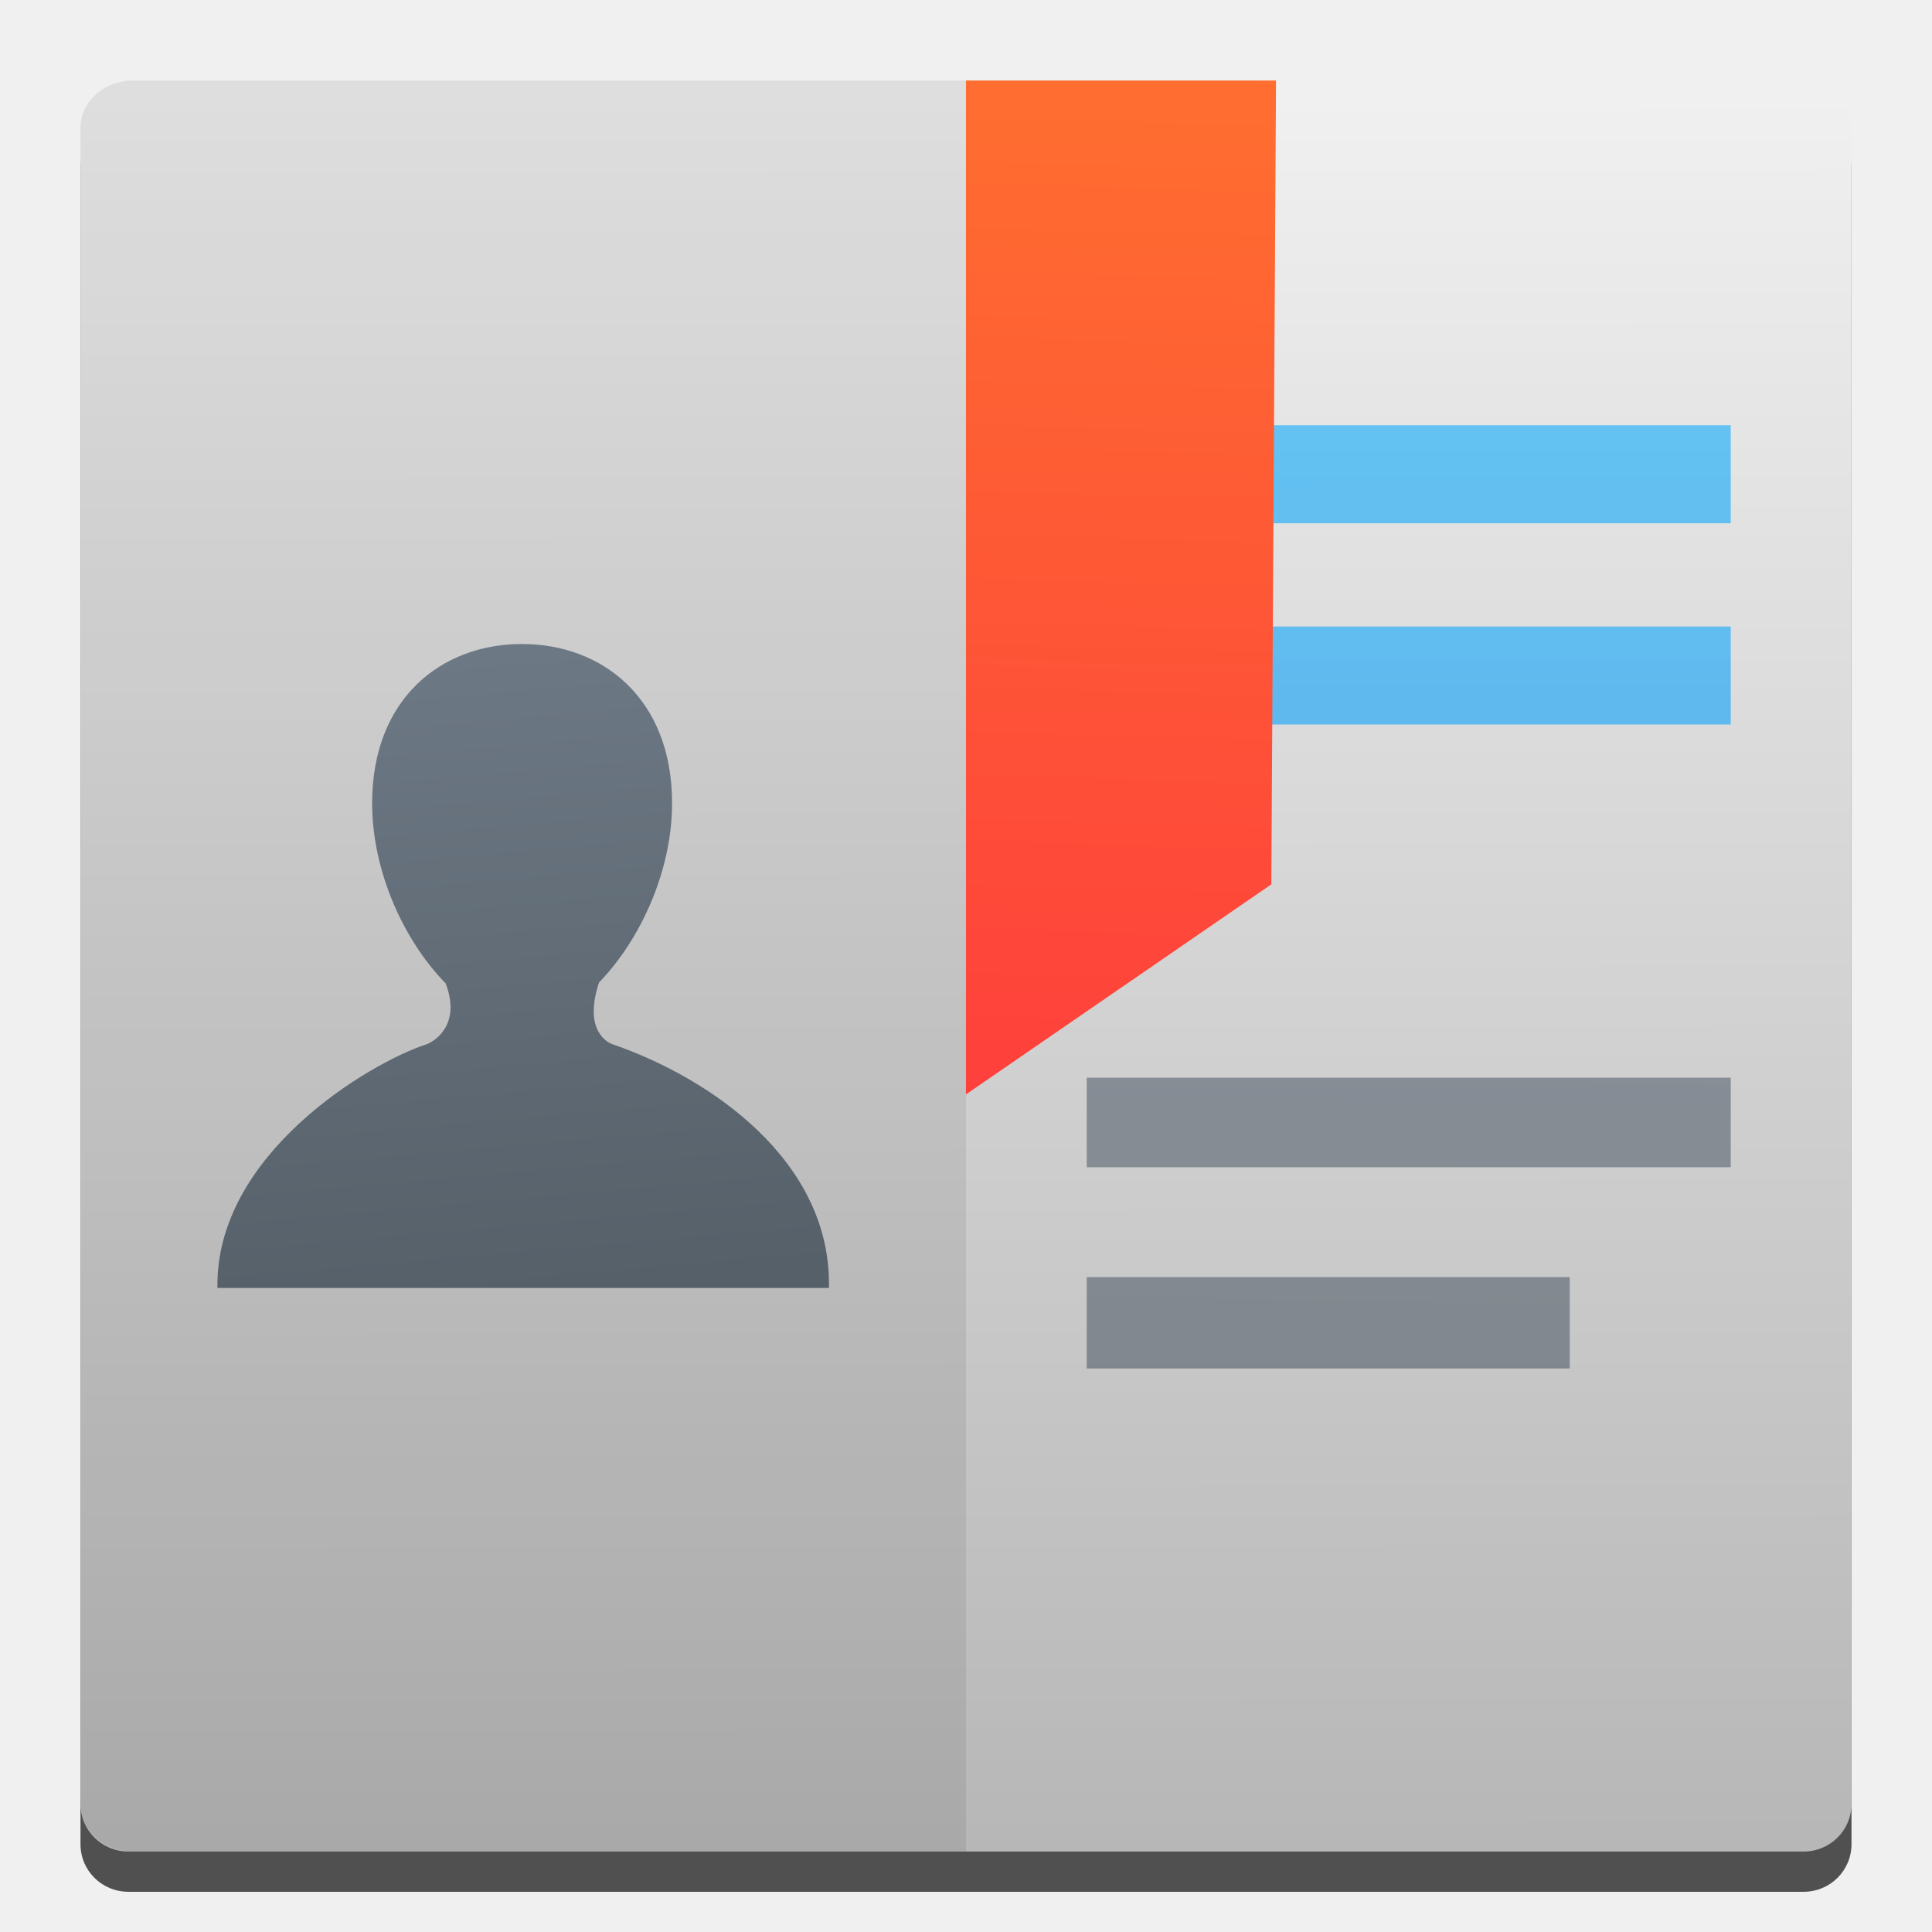
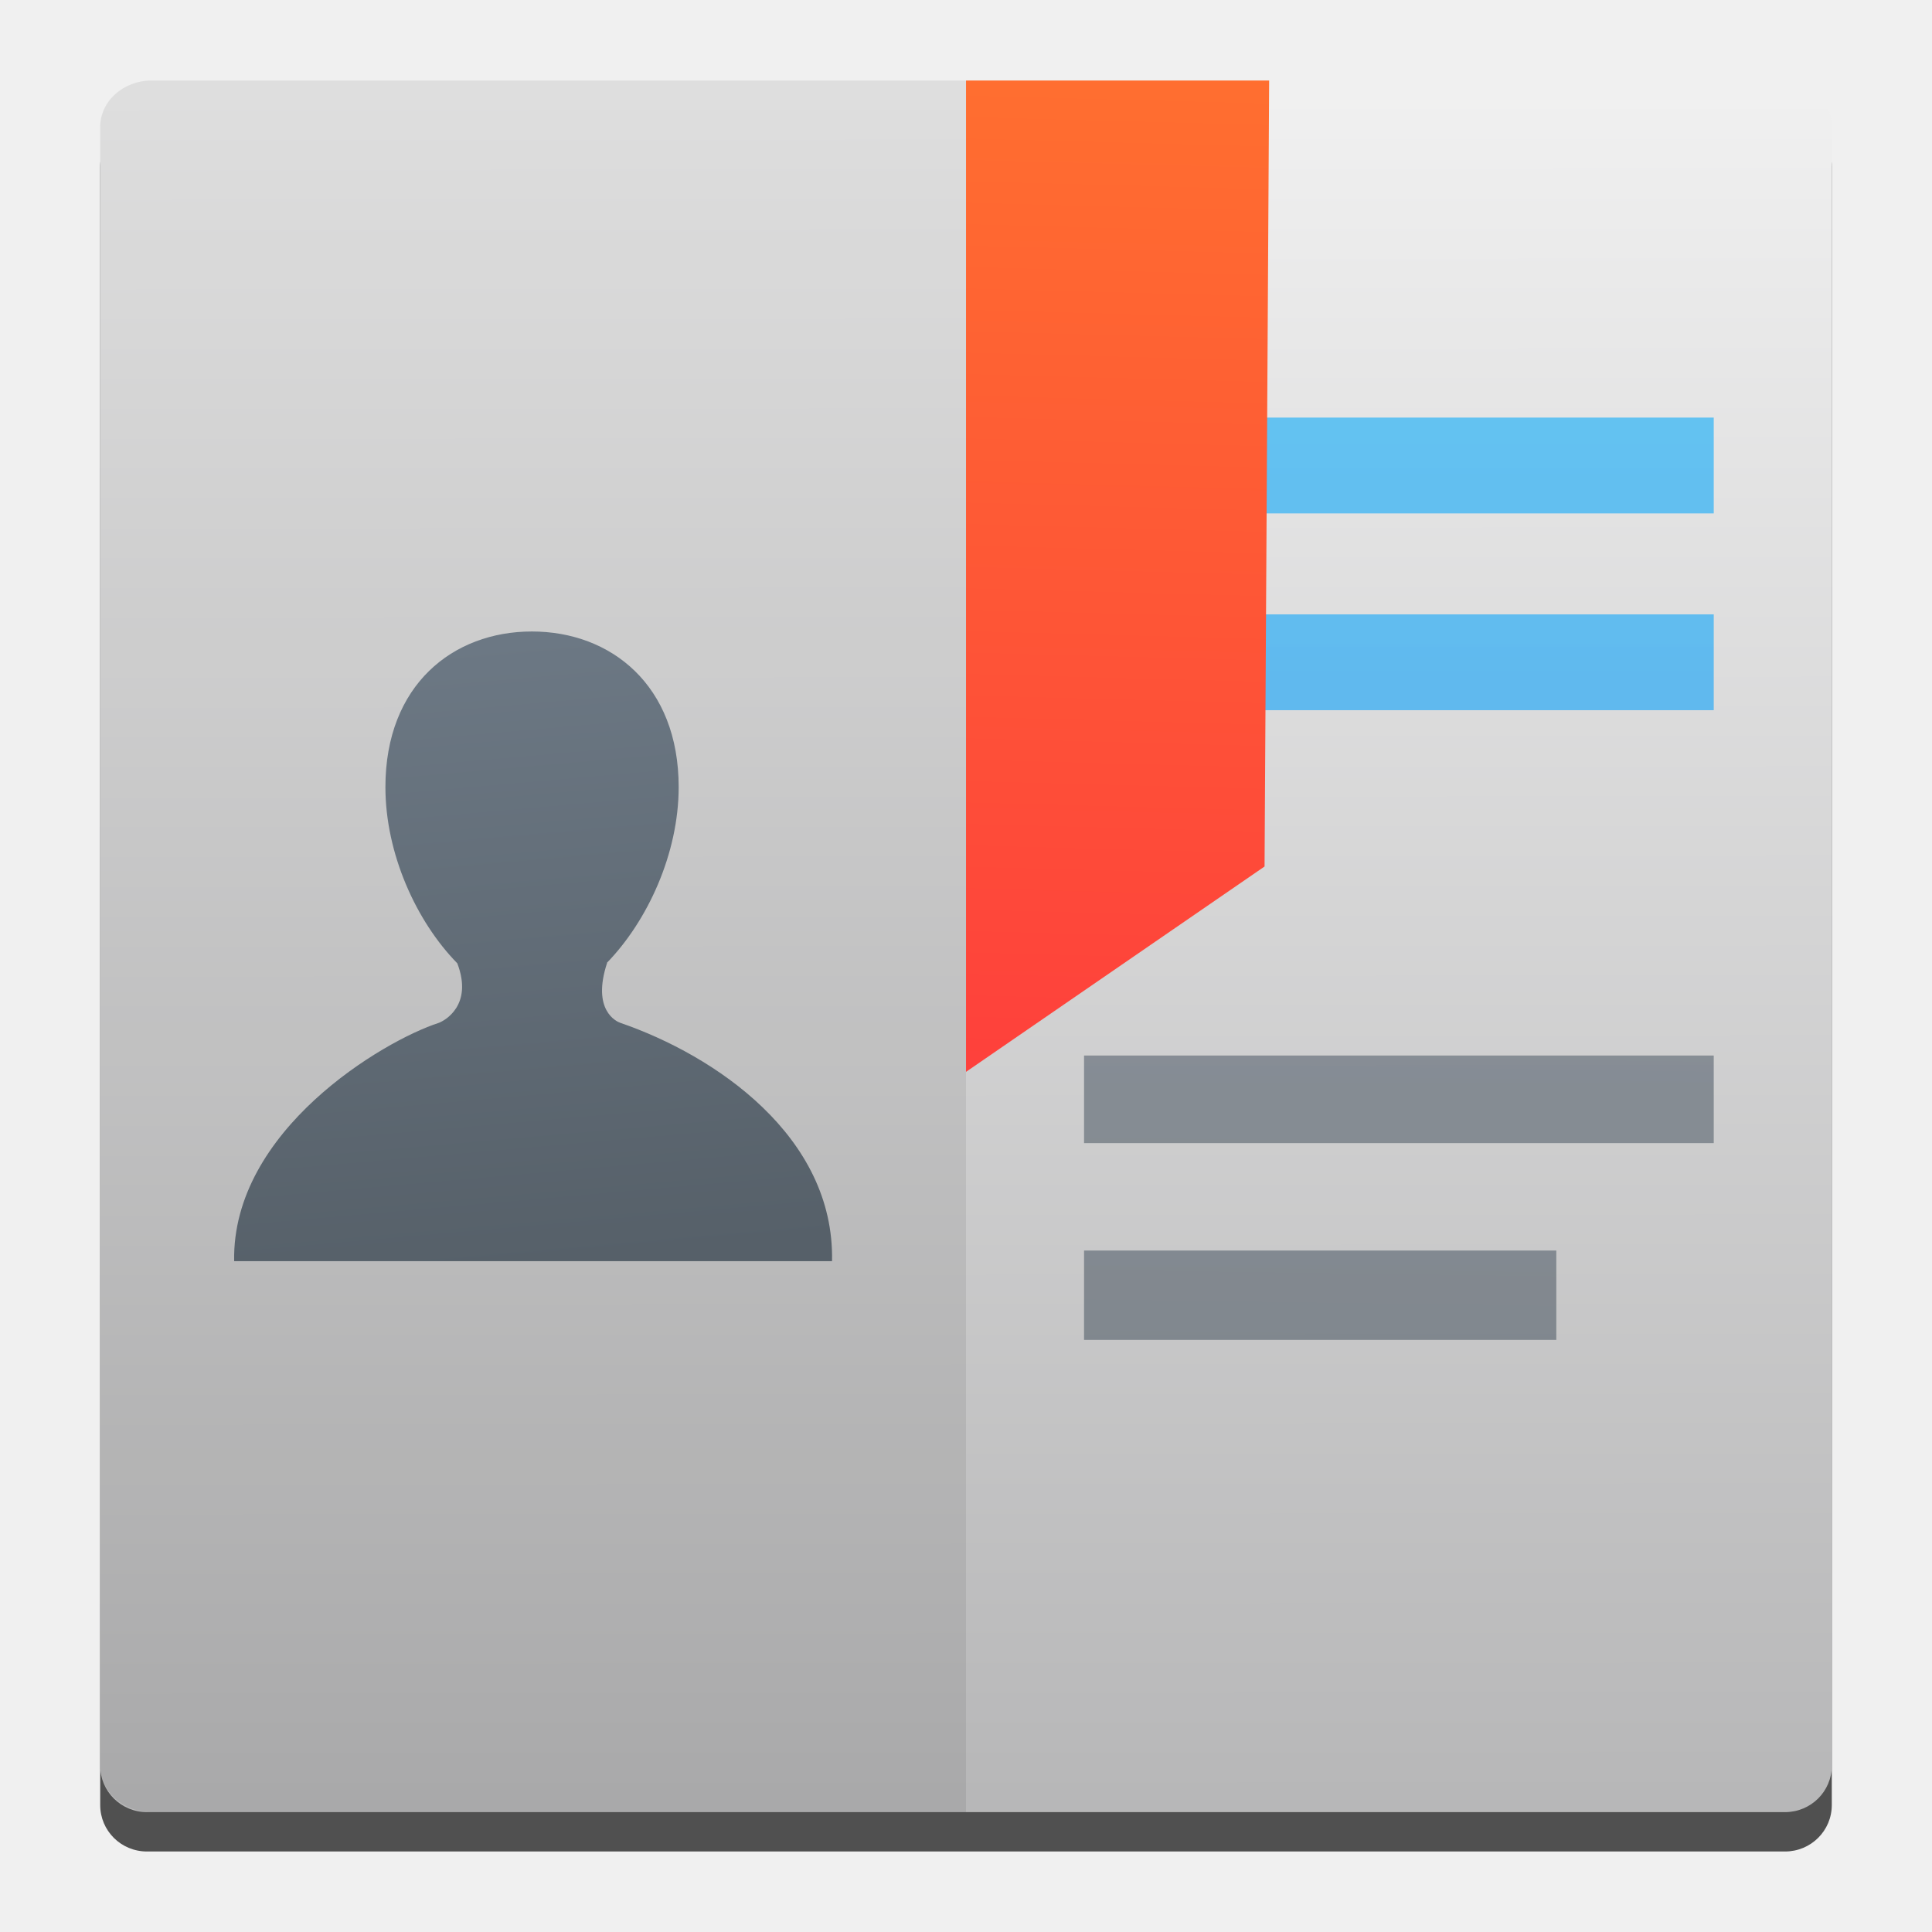
<svg xmlns="http://www.w3.org/2000/svg" xmlns:ns2="http://www.openswatchbook.org/uri/2009/osb" xmlns:xlink="http://www.w3.org/1999/xlink" width="48" height="48" id="svg5453" version="1.1">
  <defs id="defs5455">
    <linearGradient id="linearGradient4177">
      <stop style="stop-color:#b7b7b8;stop-opacity:1" offset="0" id="stop4179" />
      <stop style="stop-color:#f0f0f0;stop-opacity:1" offset="1" id="stop4181" />
    </linearGradient>
-     <linearGradient xlink:href="#linearGradient4177" id="linearGradient4183" x1="182.582" y1="531.905" x2="182.569" y2="514.319" gradientUnits="userSpaceOnUse" gradientTransform="matrix(2.478873,0,0,2.461538,-45.99198,-763.8625)" />
+     <linearGradient xlink:href="#linearGradient4177" id="linearGradient4183" x1="182.582" y1="531.905" x2="182.569" y2="514.319" gradientUnits="userSpaceOnUse" gradientTransform="matrix(2.423787,0,0,2.406837,-36.37946,-734.7367)" />
    <linearGradient ns2:paint="gradient" id="linearGradient4207">
      <stop id="stop3371" offset="0" style="stop-color:#3498db;stop-opacity:1;" />
      <stop id="stop3373" offset="1" style="stop-color:#3498db;stop-opacity:0;" />
    </linearGradient>
    <linearGradient id="linearGradient5009">
      <stop id="stop5011" offset="0" style="stop-color:#fe3f3c;stop-opacity:1" />
      <stop id="stop5013" offset="1" style="stop-color:#ff8729;stop-opacity:1" />
    </linearGradient>
    <linearGradient id="linearGradient4227">
      <stop id="stop4229" style="stop-color:#566069;stop-opacity:1" offset="0" />
      <stop id="stop4231" style="stop-color:#6c7884;stop-opacity:1" offset="1" />
    </linearGradient>
-     <linearGradient xlink:href="#linearGradient4227" id="linearGradient4918" x1="15.148" y1="25.271" x2="12.956" y2="0.266" gradientUnits="userSpaceOnUse" gradientTransform="matrix(0.6316692,0,0,0.6316692,389.4134,515.798)" />
-     <linearGradient xlink:href="#linearGradient5009" id="linearGradient4278" x1="366.794" y1="530.744" x2="367.105" y2="495.608" gradientUnits="userSpaceOnUse" gradientTransform="matrix(0.375,0,0,1.115276,274.6416,-64.3389)" />
+     <linearGradient xlink:href="#linearGradient4227" id="linearGradient4918" x1="15.148" y1="25.271" x2="12.956" y2="0.266" gradientUnits="userSpaceOnUse" gradientTransform="matrix(0.6176321,0,0,0.6176321,389.3502,516.4869)" />
+     <linearGradient xlink:href="#linearGradient5009" id="linearGradient4278" x1="366.794" y1="530.744" x2="367.105" y2="495.608" gradientUnits="userSpaceOnUse" gradientTransform="matrix(0.3666666,0,0,1.090492,277.1289,-50.75808)" />
    <linearGradient xlink:href="#linearGradient4143-2" id="linearGradient4293" x1="419.932" y1="545.204" x2="419.932" y2="501.557" gradientUnits="userSpaceOnUse" gradientTransform="matrix(0.9079489,0,0,0.9934803,38.34726,4.612112)" />
    <linearGradient id="linearGradient4143-2">
      <stop style="stop-color:#197cf1;stop-opacity:1" offset="0" id="stop4145-9" />
      <stop style="stop-color:#20bcfa;stop-opacity:1" offset="1" id="stop4147-4" />
    </linearGradient>
    <linearGradient xlink:href="#linearGradient4227" id="linearGradient4540" x1="415.148" y1="540.596" x2="415.765" y2="496.554" gradientUnits="userSpaceOnUse" gradientTransform="translate(0.50844,3.24433)" />
    <linearGradient xlink:href="#linearGradient4143-2" id="linearGradient4559" gradientUnits="userSpaceOnUse" gradientTransform="matrix(0.9079489,0,0,0.9934803,38.34726,3.586002)" x1="419.932" y1="545.204" x2="419.932" y2="501.557" />
  </defs>
  <g id="layer1" transform="translate(-384.5714,-499.798)">
-     <path id="path4565" d="m 387.761,502.798 41.62,0 c 0.659,0 1.19,0.527 1.19,1.182 l 0,41.637 c 0,0.655 -0.531,1.182 -1.19,1.182 l -41.62,0 c -0.659,0 -1.19,-0.527 -1.19,-1.182 l 0,-41.637 c 0,-0.655 0.531,-1.182 1.19,-1.182 z" style="opacity:1;fill:#000000;fill-opacity:0.667;fill-rule:evenodd;stroke:none;stroke-width:0.7;stroke-linecap:square;stroke-linejoin:miter;stroke-miterlimit:4;stroke-dasharray:none;stroke-dashoffset:0;stroke-opacity:0.847" />
-     <g id="g4682" transform="translate(1.048557,6.957094)" />
-     <path style="opacity:1;fill:url(#linearGradient4183);fill-opacity:1;fill-rule:evenodd;stroke:none;stroke-width:0.7;stroke-linecap:square;stroke-linejoin:miter;stroke-miterlimit:4;stroke-dasharray:none;stroke-dashoffset:0;stroke-opacity:0.847" d="m 387.761,501.798 41.62,0 c 0.659,0 1.19,0.527 1.19,1.182 l 0,41.637 c 0,0.655 -0.531,1.182 -1.19,1.182 l -41.62,0 c -0.659,0 -1.19,-0.527 -1.19,-1.182 l 0,-41.637 c 0,-0.655 0.531,-1.182 1.19,-1.182 z" id="rect4343" />
-     <path style="opacity:1;fill:#000000;fill-opacity:0.078;fill-rule:evenodd;stroke:none;stroke-width:0.7;stroke-linecap:square;stroke-linejoin:miter;stroke-miterlimit:4;stroke-dasharray:none;stroke-dashoffset:0;stroke-opacity:0.847" d="m 408.571,501.798 -20.689,0 c -0.726,0 -1.311,0.527 -1.311,1.182 l 0,41.637 c 0,0.655 0.585,1.182 1.311,1.182 l 20.689,0 z" id="rect4263" />
-     <path id="path7-1" d="m 399.79,525.743 c -0.1,-0.033 -0.735,-0.319 -0.339,-1.525 l -0.006,0 c 1.034,-1.065 1.824,-2.779 1.824,-4.466 0,-2.594 -1.725,-3.954 -3.73,-3.954 -2.006,0 -3.722,1.359 -3.722,3.954 0,1.694 0.786,3.415 1.826,4.477 0.406,1.064 -0.32,1.459 -0.471,1.513 -1.414,0.457 -5.259,2.736 -5.198,6.055 l 15.192,0 c 0.068,-3.171 -2.974,-5.229 -5.377,-6.055 z" style="fill:url(#linearGradient4918);fill-opacity:1" />
-     <g id="g4561">
-       <path id="path4557" d="m 411.571,515.363 16,0 0,2.435 -16,0 z" style="opacity:0.653;fill:url(#linearGradient4293);fill-opacity:1;fill-rule:nonzero;stroke:none;stroke-width:1;stroke-linecap:butt;stroke-linejoin:round;stroke-miterlimit:4;stroke-dasharray:none;stroke-dashoffset:0;stroke-opacity:1" />
-       <path id="rect4283" d="m 411.571,510.363 16,0 0,2.435 -16,0 z" style="opacity:0.653;fill:url(#linearGradient4559);fill-opacity:1;fill-rule:nonzero;stroke:none;stroke-width:1;stroke-linecap:butt;stroke-linejoin:round;stroke-miterlimit:4;stroke-dasharray:none;stroke-dashoffset:0;stroke-opacity:1" />
+     <g id="g4339" transform="translate(0.48889,-1)">
+       <path style="opacity:1;fill:#000000;fill-opacity:0.667;fill-rule:evenodd;stroke:none;stroke-width:0.684;stroke-linecap:square;stroke-linejoin:miter;stroke-miterlimit:4;stroke-dasharray:none;stroke-dashoffset:0;stroke-opacity:0.847" d="m 387.735,503.776 h 40.695 c 0.645,0 1.163,0.515 1.163,1.155 v 40.712 c 0,0.64 -0.519,1.155 -1.163,1.155 h -40.695 c -0.645,0 -1.163,-0.515 -1.163,-1.155 v -40.712 c 0,-0.64 0.519,-1.155 1.163,-1.155 z" id="path4565" />
+       <g transform="matrix(0.9777778,0,0,0.9777778,9.615732,18.95356)" id="g4682" />
+       <path id="rect4343" d="m 387.735,502.798 h 40.695 c 0.645,0 1.163,0.515 1.163,1.155 v 40.712 c 0,0.64 -0.519,1.155 -1.163,1.155 h -40.695 c -0.645,0 -1.163,-0.515 -1.163,-1.155 v -40.712 c 0,-0.64 0.519,-1.155 1.163,-1.155 z" style="opacity:1;fill:url(#linearGradient4183);fill-opacity:1;fill-rule:evenodd;stroke:none;stroke-width:0.684;stroke-linecap:square;stroke-linejoin:miter;stroke-miterlimit:4;stroke-dasharray:none;stroke-dashoffset:0;stroke-opacity:0.847" />
+       <path id="rect4263" d="m 408.083,502.798 h -20.229 c -0.71,0 -1.282,0.515 -1.282,1.155 v 40.712 c 0,0.64 0.572,1.155 1.282,1.155 h 20.229 z" style="opacity:1;fill:#000000;fill-opacity:0.078;fill-rule:evenodd;stroke:none;stroke-width:0.684;stroke-linecap:square;stroke-linejoin:miter;stroke-miterlimit:4;stroke-dasharray:none;stroke-dashoffset:0;stroke-opacity:0.847" />
+       <path style="fill:url(#linearGradient4918);fill-opacity:1;stroke-width:0.978" d="m 399.497,526.211 c -0.098,-0.032 -0.719,-0.312 -0.331,-1.491 h -0.006 c 1.011,-1.041 1.784,-2.717 1.784,-4.367 0,-2.537 -1.687,-3.866 -3.647,-3.866 -1.962,0 -3.639,1.329 -3.639,3.866 0,1.656 0.768,3.339 1.786,4.378 0.397,1.04 -0.313,1.426 -0.461,1.48 -1.382,0.447 -5.142,2.675 -5.083,5.92 H 404.754 c 0.066,-3.1 -2.908,-5.113 -5.258,-5.92 z" id="path7-1" />
+       <g transform="matrix(0.9777778,0,0,0.9777778,8.590476,12.15107)" id="g4561">
+         <path style="opacity:0.653;fill:url(#linearGradient4293);fill-opacity:1;fill-rule:nonzero;stroke:none;stroke-width:1;stroke-linecap:butt;stroke-linejoin:round;stroke-miterlimit:4;stroke-dasharray:none;stroke-dashoffset:0;stroke-opacity:1" d="m 411.571,515.363 h 16 v 2.435 h -16 z" id="path4557" />
+         <path style="opacity:0.653;fill:url(#linearGradient4559);fill-opacity:1;fill-rule:nonzero;stroke:none;stroke-width:1;stroke-linecap:butt;stroke-linejoin:round;stroke-miterlimit:4;stroke-dasharray:none;stroke-dashoffset:0;stroke-opacity:1" d="m 411.571,510.363 h 16 v 2.435 h -16 z" id="rect4283" />
+       </g>
+       <g transform="matrix(0.9777778,0,0,0.9777778,8.590476,14.10662)" id="g4551">
+         <path d="m 411.571,529.528 h 12 v 2.27 h -12 z m 0,-4.955 h 16 v 2.225 h -16 z" style="opacity:0.653;fill:url(#linearGradient4540);fill-opacity:1;fill-rule:nonzero;stroke:none;stroke-width:1;stroke-linecap:butt;stroke-linejoin:round;stroke-miterlimit:4;stroke-dasharray:none;stroke-dashoffset:0;stroke-opacity:1" id="path4524" />
+       </g>
+       <path id="rect4270" d="m 415.614,502.798 -0.114,19.528 -7.417,5.102 V 502.798 Z" style="opacity:1;fill:url(#linearGradient4278);fill-opacity:1;fill-rule:nonzero;stroke:none;stroke-width:0.978;stroke-linecap:butt;stroke-linejoin:round;stroke-miterlimit:4;stroke-dasharray:none;stroke-dashoffset:0;stroke-opacity:1" />
+       <g transform="matrix(0.9777778,0,0,0.9777778,49.13303,19.25599)" id="g4682-8" />
    </g>
-     <g id="g4551" transform="translate(0,2)">
-       <path id="path4524" style="opacity:0.653;fill:url(#linearGradient4540);fill-opacity:1;fill-rule:nonzero;stroke:none;stroke-width:1;stroke-linecap:butt;stroke-linejoin:round;stroke-miterlimit:4;stroke-dasharray:none;stroke-dashoffset:0;stroke-opacity:1" d="m 411.571,529.528 12,0 0,2.27 -12,0 z m 0,-4.955 16,0 0,2.225 -16,0 z" />
-     </g>
-     <path style="opacity:1;fill:url(#linearGradient4278);fill-opacity:1;fill-rule:nonzero;stroke:none;stroke-width:1;stroke-linecap:butt;stroke-linejoin:round;stroke-miterlimit:4;stroke-dasharray:none;stroke-dashoffset:0;stroke-opacity:1" d="m 416.274,501.798 -0.117,19.972 -7.586,5.218 0,-25.19 z" id="rect4270" />
-     <g id="g4682-8" transform="translate(41.46397,7.266399)" />
  </g>
  <style type="text/css" id="style26">
	.specularity {opacity:0.5;}
	.low-specularity {opacity:0.25;}
	.full-specularity {opacity:1;}
	.black {fill:#000000;}
	.white {fill:#ffffff;}
	.outline-big {stroke-width:16;stroke:none;opacity:0.1;fill:none;}
	.outline-small {stroke-width:8;stroke:none;opacity:0.2;fill:none;}
	.stroke-highlight {fill:none;stroke:none;opacity:0.2;}
       	.base-shadow 	{fill:black;opacity:75;}
	</style>
  <style type="text/css" id="style26-7">
	.specularity {opacity:0.5;}
	.low-specularity {opacity:0.25;}
	.full-specularity {opacity:1;}
	.black {fill:#000000;}
	.white {fill:#ffffff;}
	.outline-big {stroke-width:16;stroke:none;opacity:0.1;fill:none;}
	.outline-small {stroke-width:8;stroke:none;opacity:0.2;fill:none;}
	.stroke-highlight {fill:none;stroke:none;opacity:0.2;}
       	.base-shadow 	{fill:black;opacity:75;}
	</style>
  <style id="style26-2" type="text/css">
	.specularity {opacity:0.5;}
	.low-specularity {opacity:0.25;}
	.full-specularity {opacity:1;}
	.black {fill:#000000;}
	.white {fill:#ffffff;}
	.outline-big {stroke-width:16;stroke:none;opacity:0.1;fill:none;}
	.outline-small {stroke-width:8;stroke:none;opacity:0.2;fill:none;}
	.stroke-highlight {fill:none;stroke:none;opacity:0.2;}
       	.base-shadow 	{fill:black;opacity:75;}
	</style>
  <style id="style26-7-3" type="text/css">
	.specularity {opacity:0.5;}
	.low-specularity {opacity:0.25;}
	.full-specularity {opacity:1;}
	.black {fill:#000000;}
	.white {fill:#ffffff;}
	.outline-big {stroke-width:16;stroke:none;opacity:0.1;fill:none;}
	.outline-small {stroke-width:8;stroke:none;opacity:0.2;fill:none;}
	.stroke-highlight {fill:none;stroke:none;opacity:0.2;}
       	.base-shadow 	{fill:black;opacity:75;}
	</style>
  <style id="style26-77" type="text/css">
	.specularity {opacity:0.5;}
	.low-specularity {opacity:0.25;}
	.full-specularity {opacity:1;}
	.black {fill:#000000;}
	.white {fill:#ffffff;}
	.outline-big {stroke-width:16;stroke:none;opacity:0.1;fill:none;}
	.outline-small {stroke-width:8;stroke:none;opacity:0.2;fill:none;}
	.stroke-highlight {fill:none;stroke:none;opacity:0.2;}
       	.base-shadow 	{fill:black;opacity:75;}
	</style>
  <style id="style26-7-7" type="text/css">
	.specularity {opacity:0.5;}
	.low-specularity {opacity:0.25;}
	.full-specularity {opacity:1;}
	.black {fill:#000000;}
	.white {fill:#ffffff;}
	.outline-big {stroke-width:16;stroke:none;opacity:0.1;fill:none;}
	.outline-small {stroke-width:8;stroke:none;opacity:0.2;fill:none;}
	.stroke-highlight {fill:none;stroke:none;opacity:0.2;}
       	.base-shadow 	{fill:black;opacity:75;}
	</style>
  <style id="style26-3" type="text/css">
	.specularity {opacity:0.5;}
	.low-specularity {opacity:0.25;}
	.full-specularity {opacity:1;}
	.black {fill:#000000;}
	.white {fill:#ffffff;}
	.outline-big {stroke-width:16;stroke:none;opacity:0.1;fill:none;}
	.outline-small {stroke-width:8;stroke:none;opacity:0.2;fill:none;}
	.stroke-highlight {fill:none;stroke:none;opacity:0.2;}
       	.base-shadow 	{fill:black;opacity:75;}
	</style>
  <style id="style26-7-6" type="text/css">
	.specularity {opacity:0.5;}
	.low-specularity {opacity:0.25;}
	.full-specularity {opacity:1;}
	.black {fill:#000000;}
	.white {fill:#ffffff;}
	.outline-big {stroke-width:16;stroke:none;opacity:0.1;fill:none;}
	.outline-small {stroke-width:8;stroke:none;opacity:0.2;fill:none;}
	.stroke-highlight {fill:none;stroke:none;opacity:0.2;}
       	.base-shadow 	{fill:black;opacity:75;}
	</style>
  <style type="text/css" id="style26-2-1">
	.specularity {opacity:0.5;}
	.low-specularity {opacity:0.25;}
	.full-specularity {opacity:1;}
	.black {fill:#000000;}
	.white {fill:#ffffff;}
	.outline-big {stroke-width:16;stroke:none;opacity:0.1;fill:none;}
	.outline-small {stroke-width:8;stroke:none;opacity:0.2;fill:none;}
	.stroke-highlight {fill:none;stroke:none;opacity:0.2;}
       	.base-shadow 	{fill:black;opacity:75;}
	</style>
  <style type="text/css" id="style26-7-3-2">
	.specularity {opacity:0.5;}
	.low-specularity {opacity:0.25;}
	.full-specularity {opacity:1;}
	.black {fill:#000000;}
	.white {fill:#ffffff;}
	.outline-big {stroke-width:16;stroke:none;opacity:0.1;fill:none;}
	.outline-small {stroke-width:8;stroke:none;opacity:0.2;fill:none;}
	.stroke-highlight {fill:none;stroke:none;opacity:0.2;}
       	.base-shadow 	{fill:black;opacity:75;}
	</style>
  <style type="text/css" id="style26-77-9">
	.specularity {opacity:0.5;}
	.low-specularity {opacity:0.25;}
	.full-specularity {opacity:1;}
	.black {fill:#000000;}
	.white {fill:#ffffff;}
	.outline-big {stroke-width:16;stroke:none;opacity:0.1;fill:none;}
	.outline-small {stroke-width:8;stroke:none;opacity:0.2;fill:none;}
	.stroke-highlight {fill:none;stroke:none;opacity:0.2;}
       	.base-shadow 	{fill:black;opacity:75;}
	</style>
  <style type="text/css" id="style26-7-7-3">
	.specularity {opacity:0.5;}
	.low-specularity {opacity:0.25;}
	.full-specularity {opacity:1;}
	.black {fill:#000000;}
	.white {fill:#ffffff;}
	.outline-big {stroke-width:16;stroke:none;opacity:0.1;fill:none;}
	.outline-small {stroke-width:8;stroke:none;opacity:0.2;fill:none;}
	.stroke-highlight {fill:none;stroke:none;opacity:0.2;}
       	.base-shadow 	{fill:black;opacity:75;}
	</style>
</svg>
